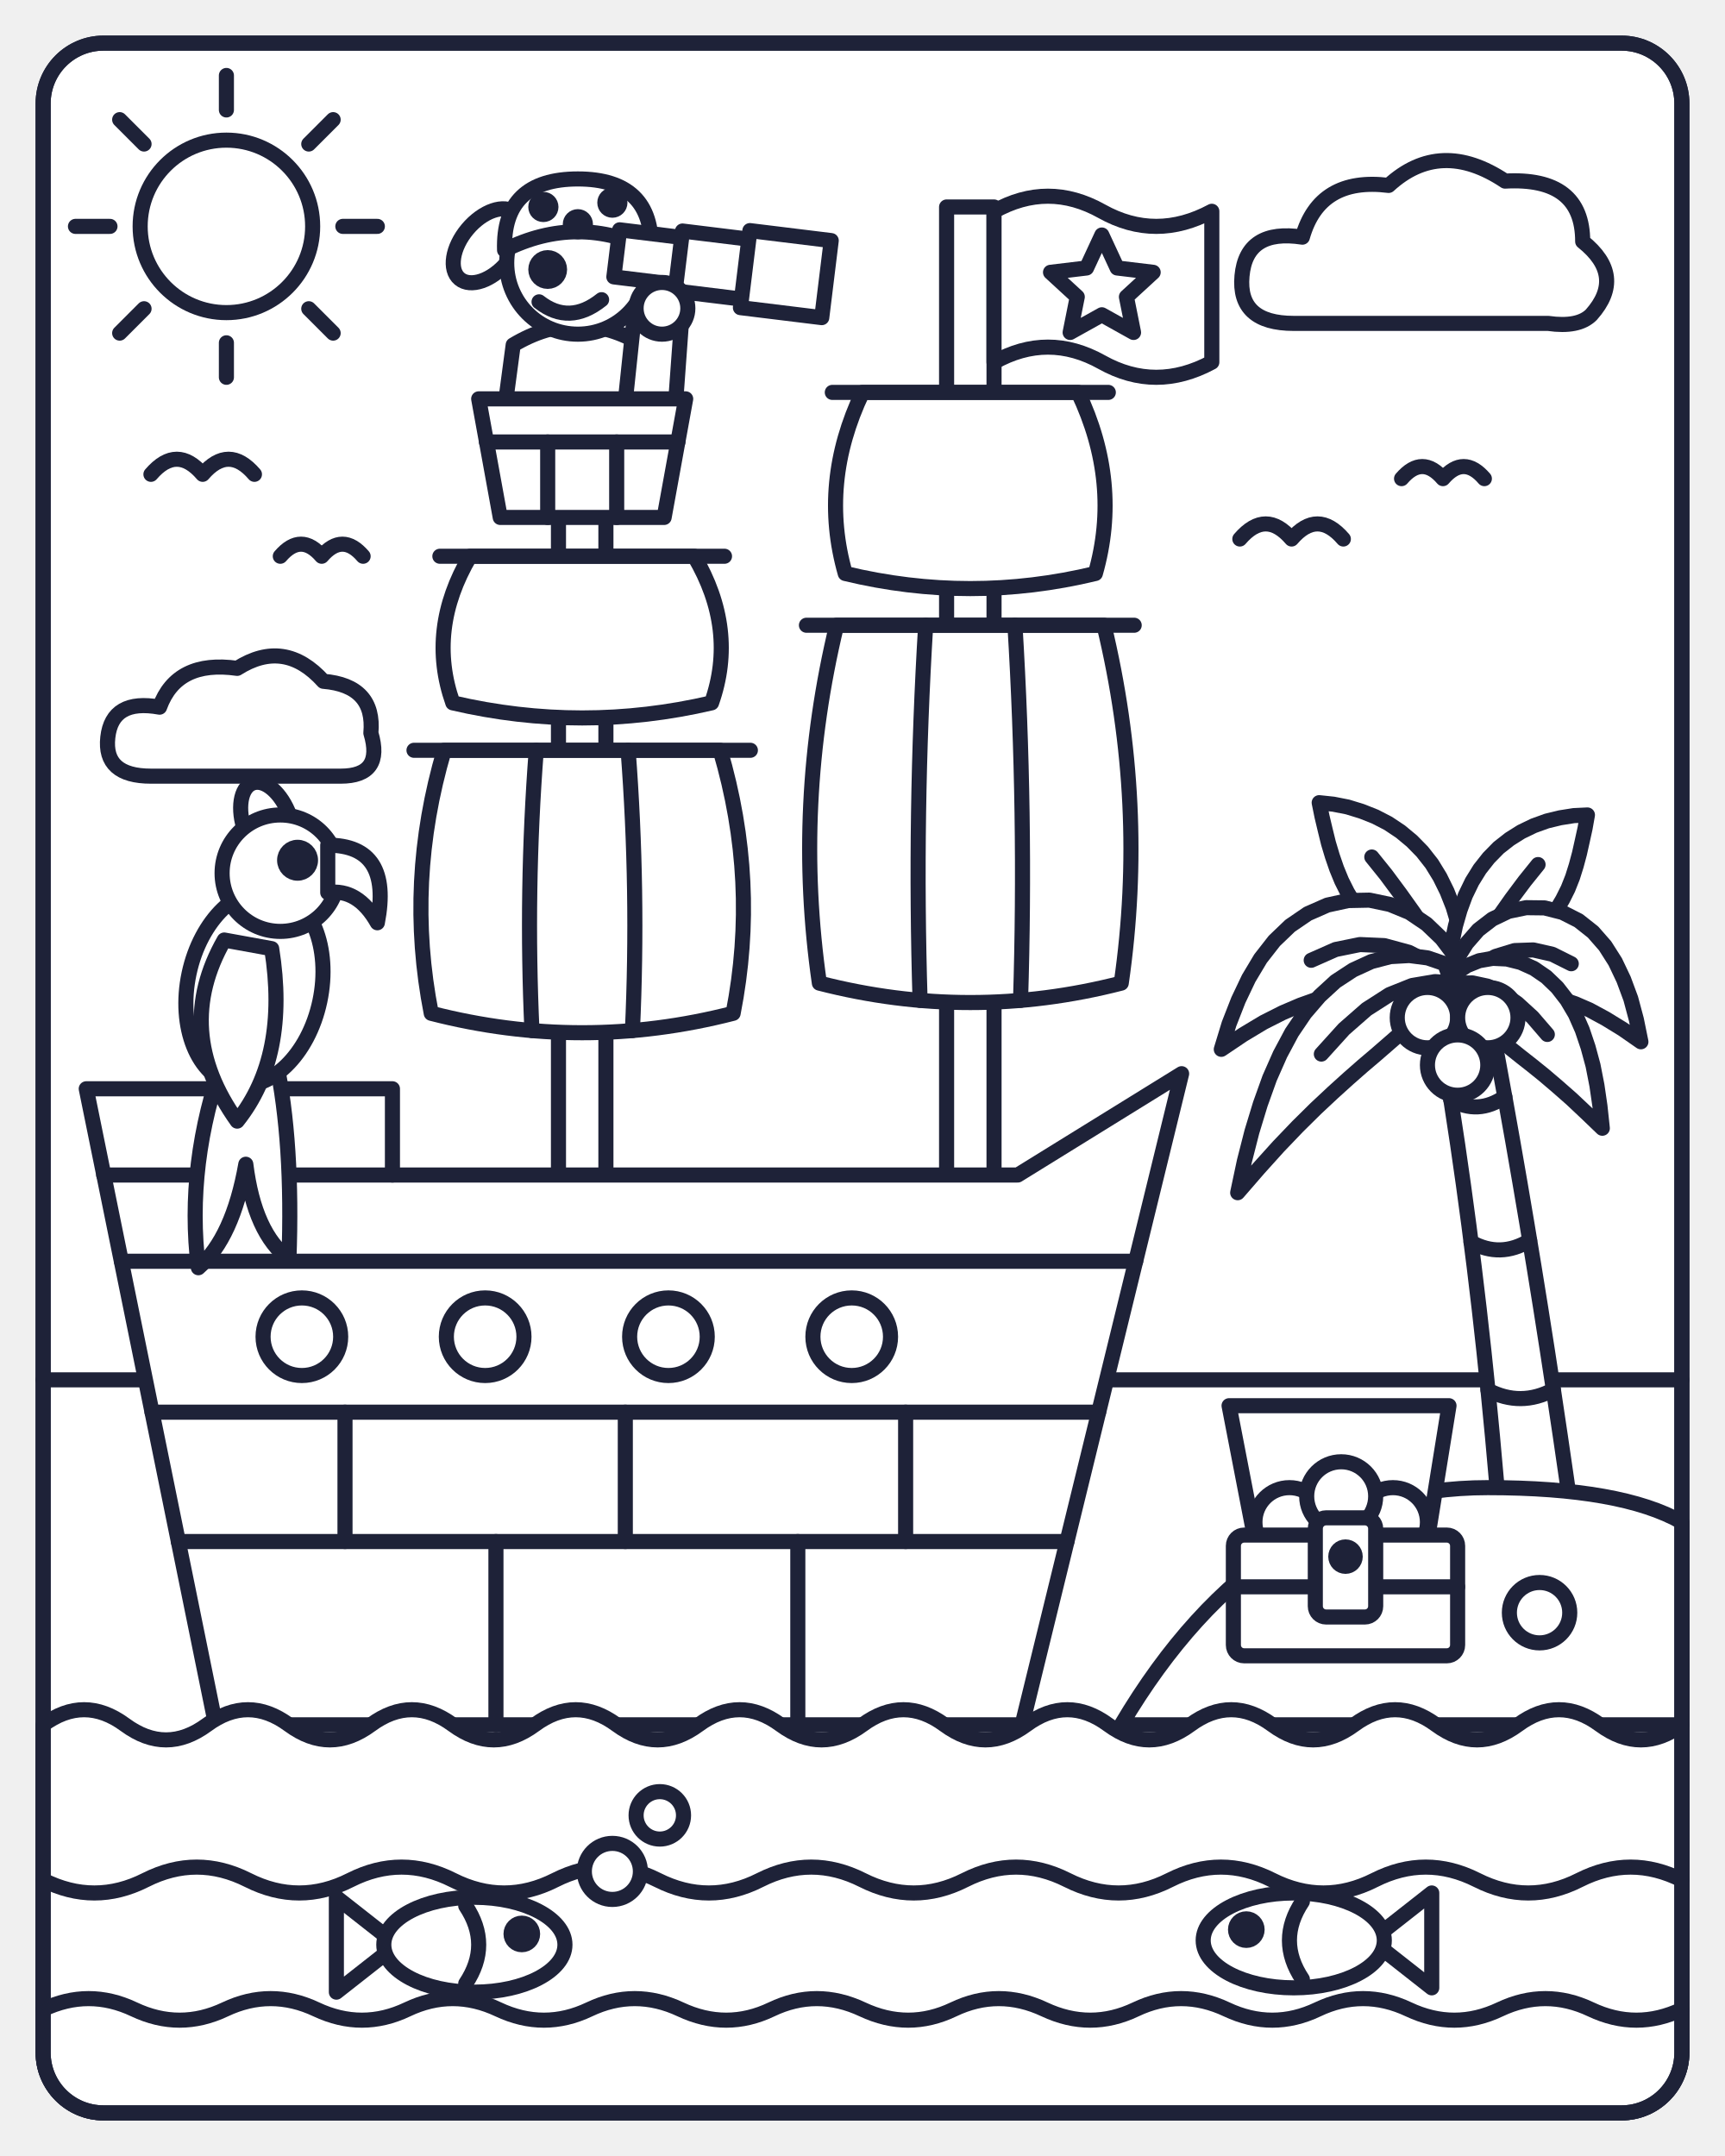
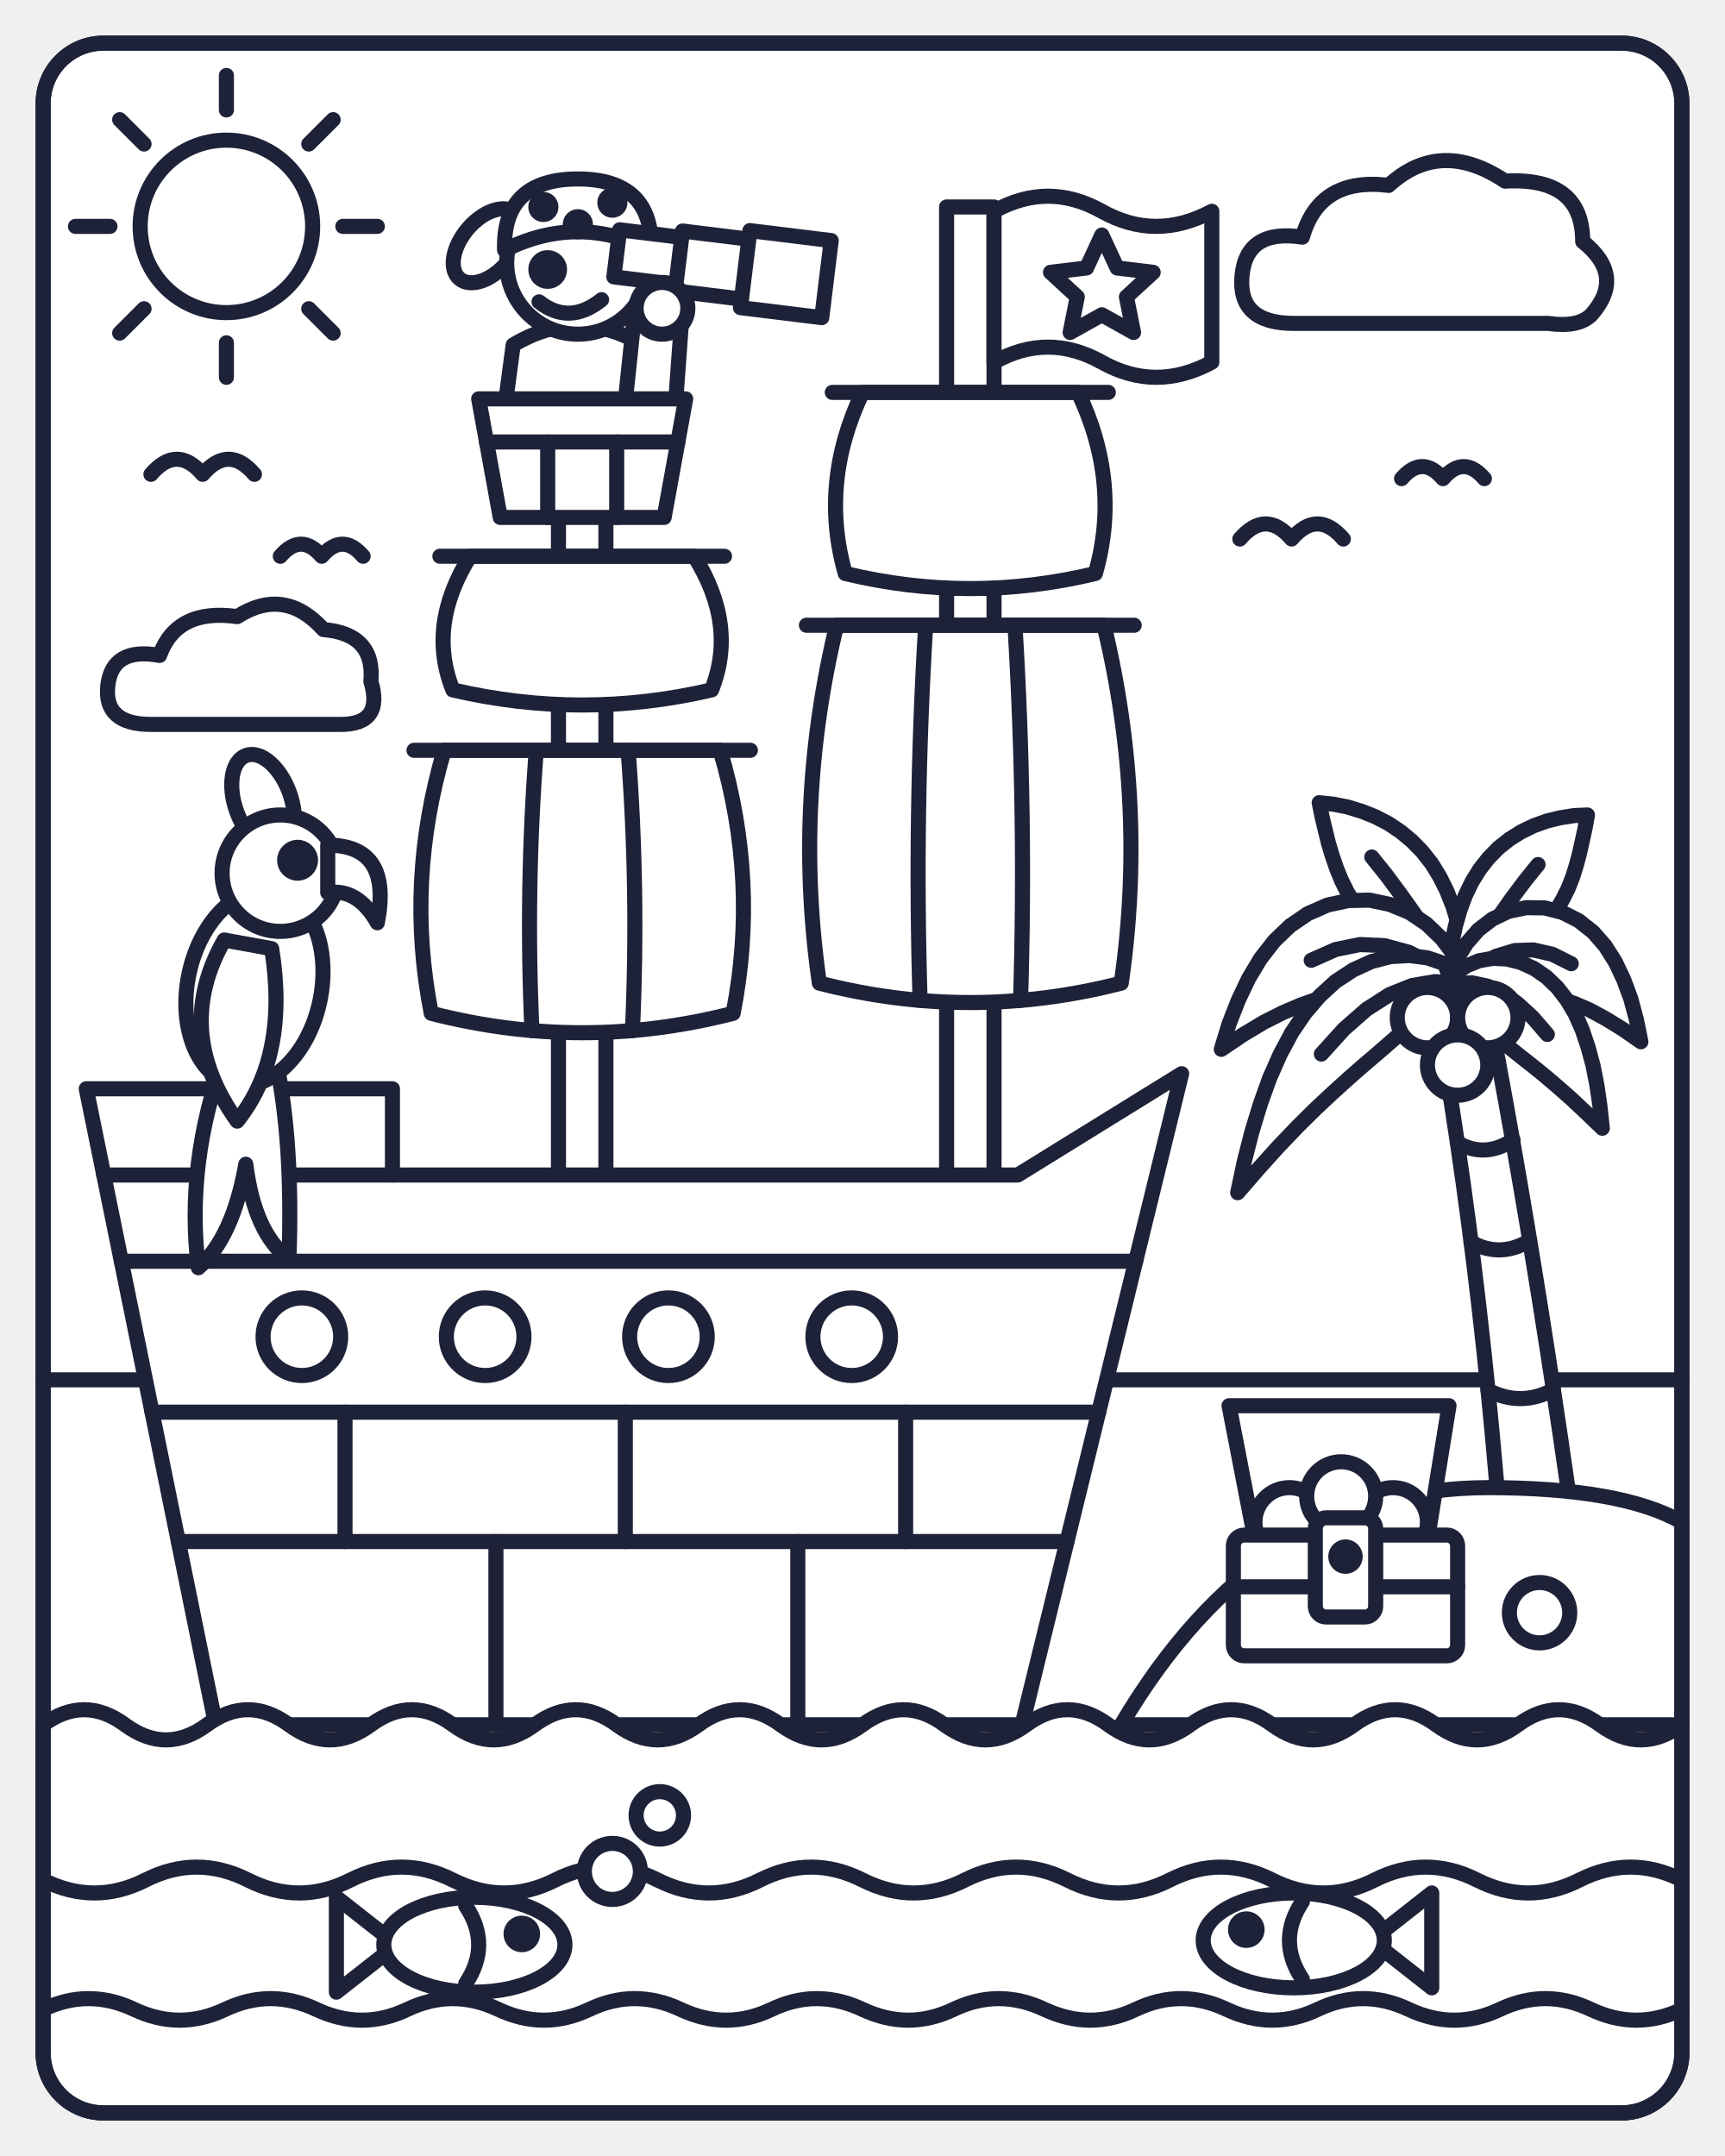
<svg xmlns="http://www.w3.org/2000/svg" viewBox="0 0 800 1000" width="800" height="1000">
  <g fill="#fff" stroke="#1E2238" stroke-width="7" stroke-linejoin="round" stroke-linecap="round">
    <rect x="20" y="20" width="760" height="960" rx="28" />
    <path fill="none" d="M20 640 L780 640" />
    <circle cx="105" cy="105" r="40" />
    <path fill="none" d="M159 105 L175 105" />
    <path fill="none" d="M143.2 143.2 L154.5 154.5" />
    <path fill="none" d="M105 159 L105 175" />
    <path fill="none" d="M66.8 143.2 L55.5 154.5" />
    <path fill="none" d="M51 105 L35 105" />
    <path fill="none" d="M66.8 66.8 L55.5 55.5" />
    <path fill="none" d="M105 51 L105 35" />
    <path fill="none" d="M143.2 66.8 L154.5 55.5" />
    <path d="M600 150 Q574 150 576 128 Q578 106 604 110 Q612 82 644 86 Q668 64 698 84 Q734 82 734 112 Q754 128 738 146 Q732 152 718 150 Z" />
-     <path d="M70 360 Q48 360 50 342 Q52 324 74 328 Q82 306 110 310 Q132 296 150 316 Q174 318 172 340 Q178 360 158 360 Z" />
+     <path d="M70 336 Q48 336 50 318 Q52 300 74 304 Q82 282 110 286 Q132 272 150 292 Q174 294 172 316 Q178 336 158 336 Z" />
    <path fill="none" d="M70 220 Q82 206 94 220 Q106 206 118 220" />
    <path fill="none" d="M130 258 Q139.6 246.8 149.2 258 Q158.8 246.8 168.4 258" />
    <path fill="none" d="M575 250 Q587 236 599 250 Q611 236 623 250" />
    <path fill="none" d="M650 222 Q659.6 210.8 669.2 222 Q678.8 210.8 688.4 222" />
    <path d="M700 770 Q690 600 664 458 L688 456 Q716 600 738 770 Z" />
    <path fill="none" d="M690.1 644.8 Q705.3 652.7 720.4 644.6" />
    <path fill="none" d="M682.2 576.1 Q695.8 583.7 709.4 575.4" />
-     <path fill="none" d="M672.8 510 Q685.4 517.4 697.9 508.7" />
+     <path fill="none" d="M675.9 530 Q688.8 537.4 701.7 528.7" />
    <polygon points="671.4,458.7 664.5,453.6 657.9,448.7 651.7,443.8 646,439 640.7,434.2 636,429.3 631.8,424.3 628.1,419.2 624.9,413.9 622.2,408.5 619.9,402.9 617.9,397.1 616.1,391.1 614.6,385 613.1,378.7 611.8,372.3 618.4,373 625,374.3 631.5,376.3 637.8,378.8 643.8,381.9 649.5,385.7 654.8,390.1 659.6,395 664,400.6 667.8,406.8 671.1,413.5 673.9,420.6 676.2,428.3 678,436.3 679.5,444.7" />
    <polyline fill="none" points="676,456 669.4,444.8 662.7,434.1 656.1,424 649.4,414.6 642.8,405.7 636.2,397.5" />
    <polygon points="671.4,453.4 672.2,445.1 673.4,437 675,429.4 677.1,422.1 679.6,415.3 682.7,408.9 686.3,403.1 690.4,397.9 695,393.2 700.1,389.2 705.5,385.8 711.3,383 717.4,380.8 723.6,379.3 729.9,378.3 736.2,378 735.1,384.2 733.8,390.1 732.5,395.9 731,401.5 729.3,406.9 727.2,412.2 724.7,417.2 721.8,422.1 718.4,426.8 714.5,431.4 710,435.9 705,440.4 699.6,444.8 693.6,449.3 687.3,453.9" />
    <polyline fill="none" points="676,456 682.2,445.3 688.4,435.3 694.7,425.8 700.9,417 707.1,408.7 713.3,401" />
    <polygon points="672.4,460.2 663.8,458 656.1,456.8 649.3,456.5 643.7,456.9 638.9,457.6 634.8,458.4 630.9,459.2 626.9,459.9 622.2,460.7 616.8,461.9 610.4,463.6 603.1,466.2 594.9,469.7 586,474.2 576.5,479.9 566.4,486.7 570,474.9 574.3,463.9 579.1,453.8 584.6,444.6 591,436.4 598.3,429.4 606.5,423.8 615.6,419.8 625.2,417.7 635.1,417.5 644.6,419.5 653.6,423.2 661.6,428.6 668.6,435.3 674.5,443.1" />
    <polyline fill="none" points="676,456 664.7,447.5 653.4,441.7 642,438.6 630.7,438.1 619.4,440.4 608.1,445.4" />
    <polygon points="672.3,452.2 675.8,444.5 680.2,437.5 685.6,431.3 692.1,426.3 699.6,422.7 707.8,421 716.3,421.1 724.6,423.2 732.1,427 738.8,432.3 744.4,438.7 749.1,446.1 753,454.3 756.3,463.2 758.9,472.9 761,483.2 752.5,477.3 744.5,472.4 737.1,468.4 730.4,465.5 724.5,463.5 719.5,462.2 715.5,461.5 712.4,461 710.1,460.6 707.9,459.9 705.6,459 702.4,458.1 698.3,457.4 693.1,457.3 686.8,458" />
    <polyline fill="none" points="676,456 684.8,448.6 693.6,443.6 702.4,440.9 711.1,440.6 719.9,442.6 728.7,447" />
    <polygon points="675.1,461 669.3,463.6 664.4,466.6 660.1,469.9 656.2,473.4 652.3,476.9 648,480.6 643.3,484.7 638,489.3 632,494.4 625.4,500.2 618.1,506.8 610.2,514.2 601.8,522.5 592.9,531.8 583.7,542 574,553.2 577.1,538.6 580.6,524.9 584.5,512.1 588.8,500.1 593.7,489 599.1,478.9 605.2,469.9 612,462 619.4,455.2 627.5,449.9 636,446 644.8,443.7 653.6,443.2 662.1,444.3 670,447" />
    <polyline fill="none" points="676,456 665.5,455.3 654.9,457.1 644.4,461.3 633.8,468.1 623.3,477.3 612.8,488.9" />
    <polygon points="675.4,451.2 680.3,447.9 686,445.6 692.3,444.5 698.8,444.8 705.2,446.4 711.4,449.2 717.1,453.1 722.2,458 726.7,463.8 730.6,470.4 733.8,477.7 736.5,485.7 738.8,494.2 740.6,503.4 742,513 743.1,523.3 735.7,516.2 728.8,509.7 722.2,503.9 716.1,498.7 710.4,494.1 705.3,490.1 700.8,486.5 696.9,483.2 693.6,480.3 690.9,477.6 688.7,475 686.8,472.3 684.9,469.5 682.8,466.6 680.1,463.6" />
    <polyline fill="none" points="676,456 682.9,455.9 689.9,457.4 696.8,460.6 703.7,465.4 710.7,471.8 717.6,479.8" />
    <circle cx="662" cy="472" r="14" />
    <circle cx="690" cy="472" r="14" />
    <circle cx="676" cy="494" r="14" />
    <rect x="259" y="235" width="22" height="320" />
    <rect x="439" y="96" width="22" height="459" />
    <path d="M461 98 Q486 84 511 98 Q536 112 562 98 L562 168 Q536 182 511 168 Q486 154 461 168 Z" />
    <polygon points="511,109 518.1,124.3 534.8,126.3 522.4,137.7 525.7,154.2 511,146 496.3,154.2 499.6,137.7 487.2,126.3 503.9,124.3" />
-     <path d="M218 258 L322 258 Q342 292 330 326 Q270 340 210 326 Q198 292 218 258 Z" />
+     <path d="M218 258 L322 258 Q342 290 330 320 Q270 334 210 320 Q198 290 218 258 Z" />
    <path fill="none" d="M204 258 L336 258" />
    <path d="M206 348 L334 348 Q352 409 340 470 Q270 488 200 470 Q188 409 206 348 Z" />
    <path fill="none" d="M248.7 348 Q243.7 413 246.7 478" />
    <path fill="none" d="M291.3 348 Q296.3 413 293.3 478" />
    <path fill="none" d="M192 348 L348 348" />
    <path d="M400 182 L500 182 Q520 224 508 266 Q450 280 392 266 Q380 224 400 182 Z" />
    <path fill="none" d="M386 182 L514 182" />
    <path d="M388 290 L512 290 Q532 373 520 456 Q450 474 380 456 Q368 373 388 290 Z" />
    <path fill="none" d="M429.3 290 Q424 377 426.7 464" />
    <path fill="none" d="M470.7 290 Q476 377 473.3 464" />
    <path fill="none" d="M374 290 L526 290" />
    <ellipse cx="226" cy="114" rx="12" ry="20" transform="rotate(40 226 114)" />
    <path d="M232 205 L238 160 Q268 142 298 160 L304 205 Z" />
    <path d="M288 205 L294 148 L316 150 L312 205 Z" />
    <circle cx="268" cy="122" r="33" />
    <path d="M234 116 Q233 83 268 83 Q303 83 302 116 Q268 99 234 116 Z" />
    <circle cx="252" cy="96" r="3.5" fill="#1E2238" />
    <circle cx="284" cy="94" r="3.5" fill="#1E2238" />
    <circle cx="268" cy="104" r="3.5" fill="#1E2238" />
    <circle cx="254" cy="125" r="5.5" fill="#1E2238" />
    <path fill="none" d="M250 140 Q264 151 279 139" />
    <rect x="286" y="107" width="32" height="22" transform="rotate(7 290 118)" />
    <rect x="315" y="104" width="34" height="28" transform="rotate(7 290 118)" />
    <rect x="346" y="100" width="38" height="36" transform="rotate(7 290 118)" />
    <circle cx="307" cy="143" r="12" />
    <polygon points="222,185 318,185 308,240 232,240" />
    <path fill="none" d="M225.6 205 L314.4 205" />
    <path fill="none" d="M254 205 L254 240" />
    <path fill="none" d="M286 205 L286 240" />
    <polygon points="40,505 182,505 182,545 472,545 548,498 474,800 100,800" />
    <path fill="none" d="M48.1 545 L182 545" />
    <path fill="none" d="M56.3 585 L526.7 585" />
    <path fill="none" d="M70.5 655 L509.5 655" />
    <path fill="none" d="M82.7 715 L494.8 715" />
    <path fill="none" d="M160 655 L160 715" />
    <path fill="none" d="M290 655 L290 715" />
    <path fill="none" d="M420 655 L420 715" />
    <path fill="none" d="M230 715 L230 800" />
    <path fill="none" d="M370 715 L370 800" />
    <circle cx="140" cy="620" r="18" />
    <circle cx="225" cy="620" r="18" />
    <circle cx="310" cy="620" r="18" />
    <circle cx="395" cy="620" r="18" />
    <path d="M104 490 Q86 540 92 588 Q108 574 114 540 Q118 572 134 584 Q136 530 128 492 Z" />
    <ellipse cx="118" cy="458" rx="31" ry="46" transform="rotate(12 118 458)" />
    <path d="M104 436 Q80 478 110 520 Q134 490 126 440 Z" />
-     <ellipse cx="124" cy="382" rx="11" ry="20" transform="rotate(-20 124 382)" />
+     <ellipse cx="122" cy="372" rx="13" ry="23" transform="rotate(-20 122 372)" />
    <circle cx="130" cy="405" r="27" />
    <path d="M152 392 Q182 392 175 428 Q166 412 152 414 Z" />
    <circle cx="138" cy="399" r="6" fill="#1E2238" />
    <path d="M520 800 Q585 690 690 690 Q752 690 780 706 L780 800 Z" />
    <polygon points="582,714 570,652 672,652 662,714" />
    <circle cx="598" cy="706" r="16" />
    <circle cx="646" cy="706" r="16" />
    <circle cx="622" cy="694" r="16" />
    <rect x="572" y="712" width="104" height="56" rx="5" />
    <path fill="none" d="M572 736 L676 736" />
    <rect x="610" y="704" width="28" height="46" rx="5" />
    <circle cx="624" cy="722" r="4.5" fill="#1E2238" />
    <circle cx="714" cy="748" r="14" />
    <path d="M20 800 Q39 786 58 800 T96 800 T134 800 T172 800 T210 800 T248 800 T286 800 T324 800 T362 800 T400 800 T438 800 T476 800 T514 800 T552 800 T590 800 T628 800 T666 800 T704 800 T742 800 T780 800 L780 952 A28 28 0 0 1 752 980 L48 980 A28 28 0 0 1 20 952 Z" />
    <path fill="none" d="M20 872 Q43.8 884 67.5 872 T115 872 T162.5 872 T210 872 T257.5 872 T305 872 T352.5 872 T400 872 T447.5 872 T495 872 T542.5 872 T590 872 T637.5 872 T685 872 T732.5 872 T780 872" />
    <path fill="none" d="M20 932 Q41.1 922 62.2 932 T104.4 932 T146.7 932 T188.9 932 T231.1 932 T273.3 932 T315.6 932 T357.8 932 T400 932 T442.2 932 T484.4 932 T526.7 932 T568.9 932 T611.1 932 T653.3 932 T695.6 932 T737.8 932 T780 932" />
    <polygon points="184,902 156,880 156,924" />
    <ellipse cx="220" cy="902" rx="42" ry="22" />
    <circle cx="242" cy="897" r="5" fill="#1E2238" />
    <path fill="none" d="M216 884 Q228 902 216 920" />
    <polygon points="636,900 664,878 664,922" />
    <ellipse cx="600" cy="900" rx="42" ry="22" />
    <circle cx="578" cy="895" r="5" fill="#1E2238" />
    <path fill="none" d="M604 882 Q592 900 604 918" />
    <circle cx="284" cy="868" r="13" />
    <circle cx="306" cy="842" r="11" />
    <rect x="20" y="20" width="760" height="960" rx="28" fill="none" />
  </g>
</svg>
